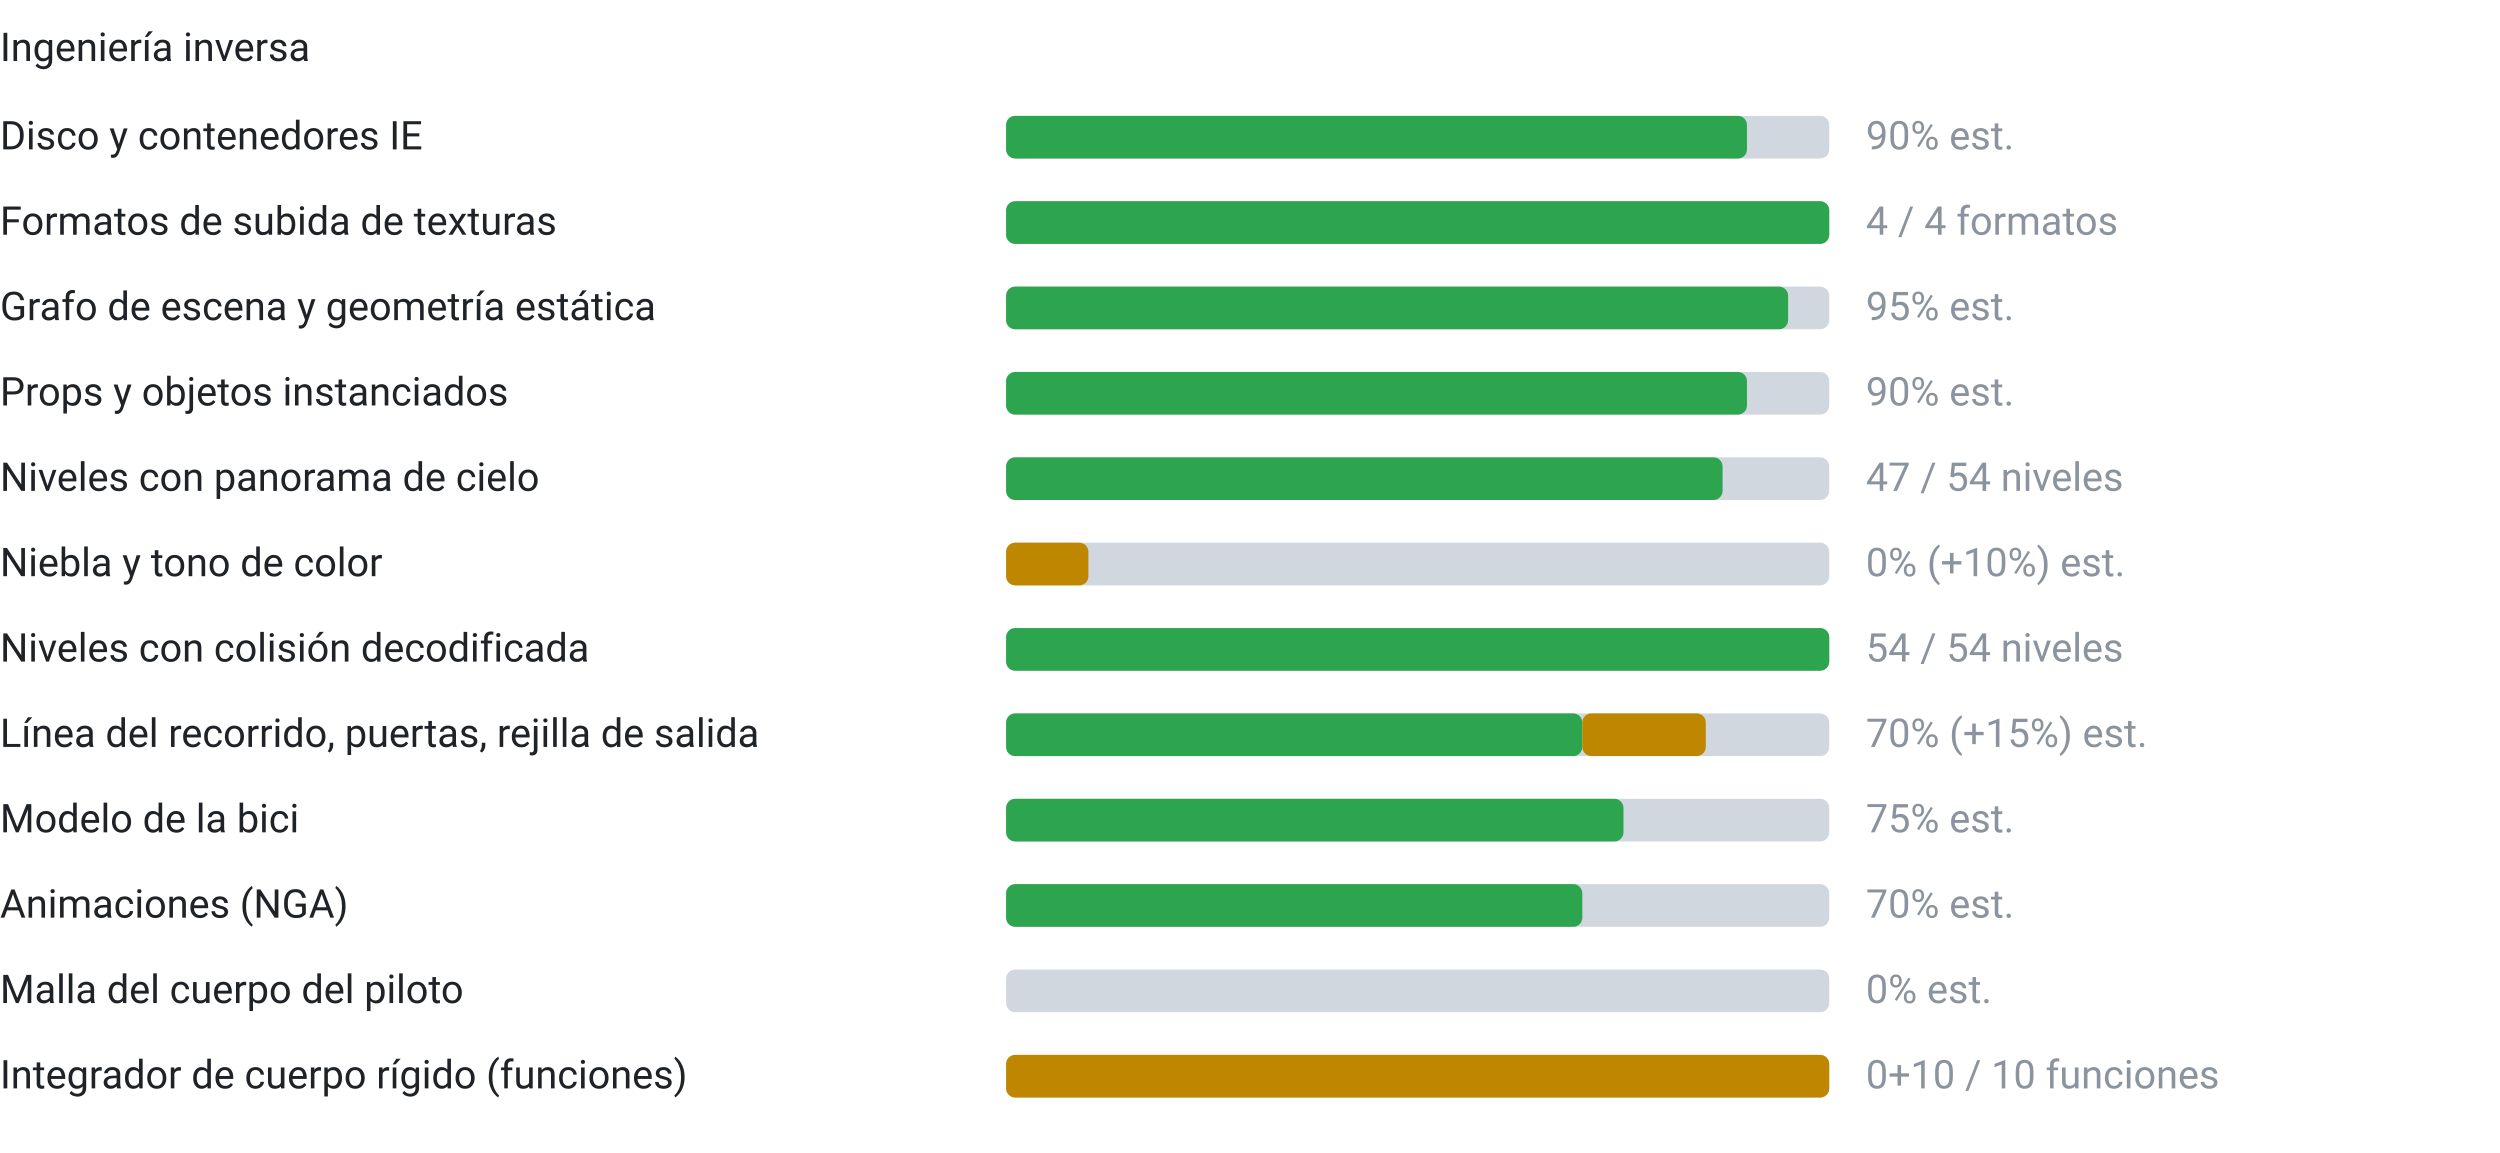
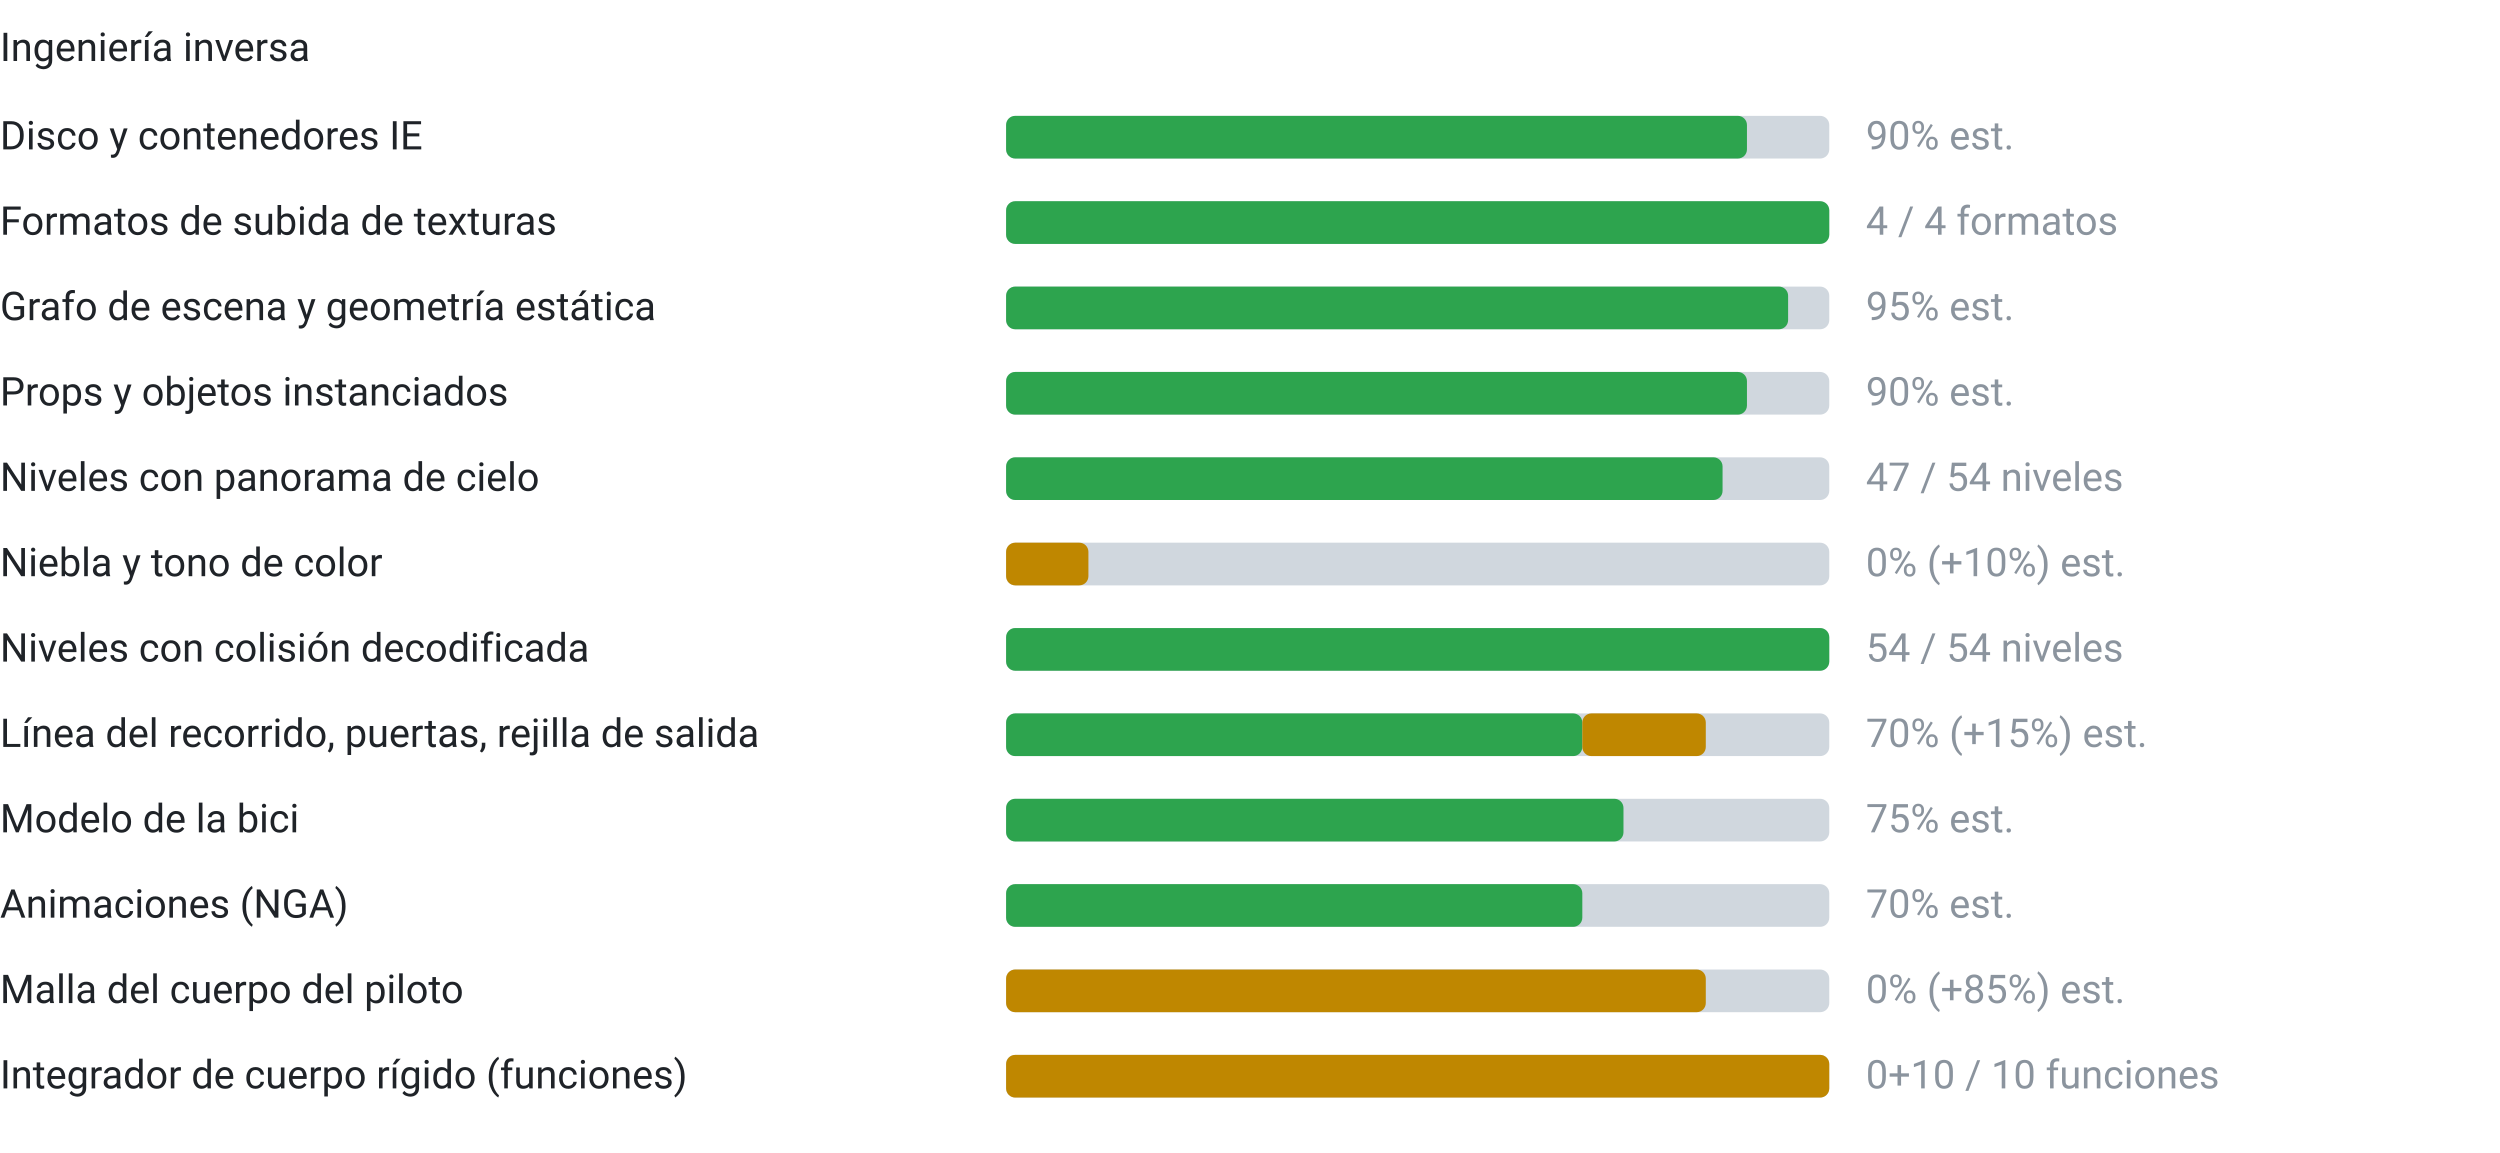
<svg xmlns="http://www.w3.org/2000/svg" width="820" height="378" viewBox="0 0 820 378" role="img" aria-label="Ingeniería inversa">
  <style>text{font:13px system-ui,-apple-system,Segoe UI,Roboto,sans-serif;fill:#1f2328}.d{fill:#8b949e}.t{fill:#d0d7de}.v{fill:#2da44e}.w{fill:#bf8700}@media(prefers-color-scheme:dark){text{fill:#e6edf3}.d{fill:#8b949e}.t{fill:#30363d}.v{fill:#3fb950}.w{fill:#d29922}}</style>
  <text x="0" y="20" font-weight="600">Ingeniería inversa</text>
  <text x="0" y="49">Disco y contenedores IE</text>
  <rect class="t" x="330" y="38" width="270" height="14" rx="3" />
  <rect class="v" x="330" y="38" width="243.0" height="14" rx="3" />
  <text class="d" x="612" y="49">90% est.</text>
  <text x="0" y="77">Formatos de subida de texturas</text>
  <rect class="t" x="330" y="66" width="270" height="14" rx="3" />
  <rect class="v" x="330" y="66" width="270.0" height="14" rx="3" />
  <text class="d" x="612" y="77">4 / 4 formatos</text>
  <text x="0" y="105">Grafo de escena y geometría estática</text>
  <rect class="t" x="330" y="94" width="270" height="14" rx="3" />
  <rect class="v" x="330" y="94" width="256.5" height="14" rx="3" />
  <text class="d" x="612" y="105">95% est.</text>
  <text x="0" y="133">Props y objetos instanciados</text>
  <rect class="t" x="330" y="122" width="270" height="14" rx="3" />
  <rect class="v" x="330" y="122" width="243.0" height="14" rx="3" />
  <text class="d" x="612" y="133">90% est.</text>
  <text x="0" y="161">Niveles con panorama de cielo</text>
  <rect class="t" x="330" y="150" width="270" height="14" rx="3" />
  <rect class="v" x="330" y="150" width="235.0" height="14" rx="3" />
  <text class="d" x="612" y="161">47 / 54 niveles</text>
  <text x="0" y="189">Niebla y tono de color</text>
  <rect class="t" x="330" y="178" width="270" height="14" rx="3" />
  <rect class="w" x="330.0" y="178" width="27.0" height="14" rx="3" />
  <text class="d" x="612" y="189">0% (+10%) est.</text>
  <text x="0" y="217">Niveles con colisión decodificada</text>
  <rect class="t" x="330" y="206" width="270" height="14" rx="3" />
  <rect class="v" x="330" y="206" width="270.0" height="14" rx="3" />
  <text class="d" x="612" y="217">54 / 54 niveles</text>
  <text x="0" y="245">Línea del recorrido, puertas, rejilla de salida</text>
  <rect class="t" x="330" y="234" width="270" height="14" rx="3" />
  <rect class="v" x="330" y="234" width="189.0" height="14" rx="3" />
  <rect class="w" x="519.0" y="234" width="40.5" height="14" rx="3" />
  <text class="d" x="612" y="245">70% (+15%) est.</text>
  <text x="0" y="273">Modelo de la bici</text>
  <rect class="t" x="330" y="262" width="270" height="14" rx="3" />
  <rect class="v" x="330" y="262" width="202.5" height="14" rx="3" />
  <text class="d" x="612" y="273">75% est.</text>
  <text x="0" y="301">Animaciones (NGA)</text>
  <rect class="t" x="330" y="290" width="270" height="14" rx="3" />
  <rect class="v" x="330" y="290" width="189.0" height="14" rx="3" />
  <text class="d" x="612" y="301">70% est.</text>
  <text x="0" y="329">Malla del cuerpo del piloto</text>
  <rect class="t" x="330" y="318" width="270" height="14" rx="3" />
-   <text class="d" x="612" y="329">0% est.</text>
+   <rect class="w" x="330.0" y="318" width="229.5" height="14" rx="3" />
+   <text class="d" x="612" y="329">0% (+85%) est.</text>
  <text x="0" y="357">Integrador de cuerpo rígido (funciones)</text>
  <rect class="t" x="330" y="346" width="270" height="14" rx="3" />
  <rect class="w" x="330.0" y="346" width="270.0" height="14" rx="3" />
  <text class="d" x="612" y="357">0+10 / 10 funciones</text>
</svg>
